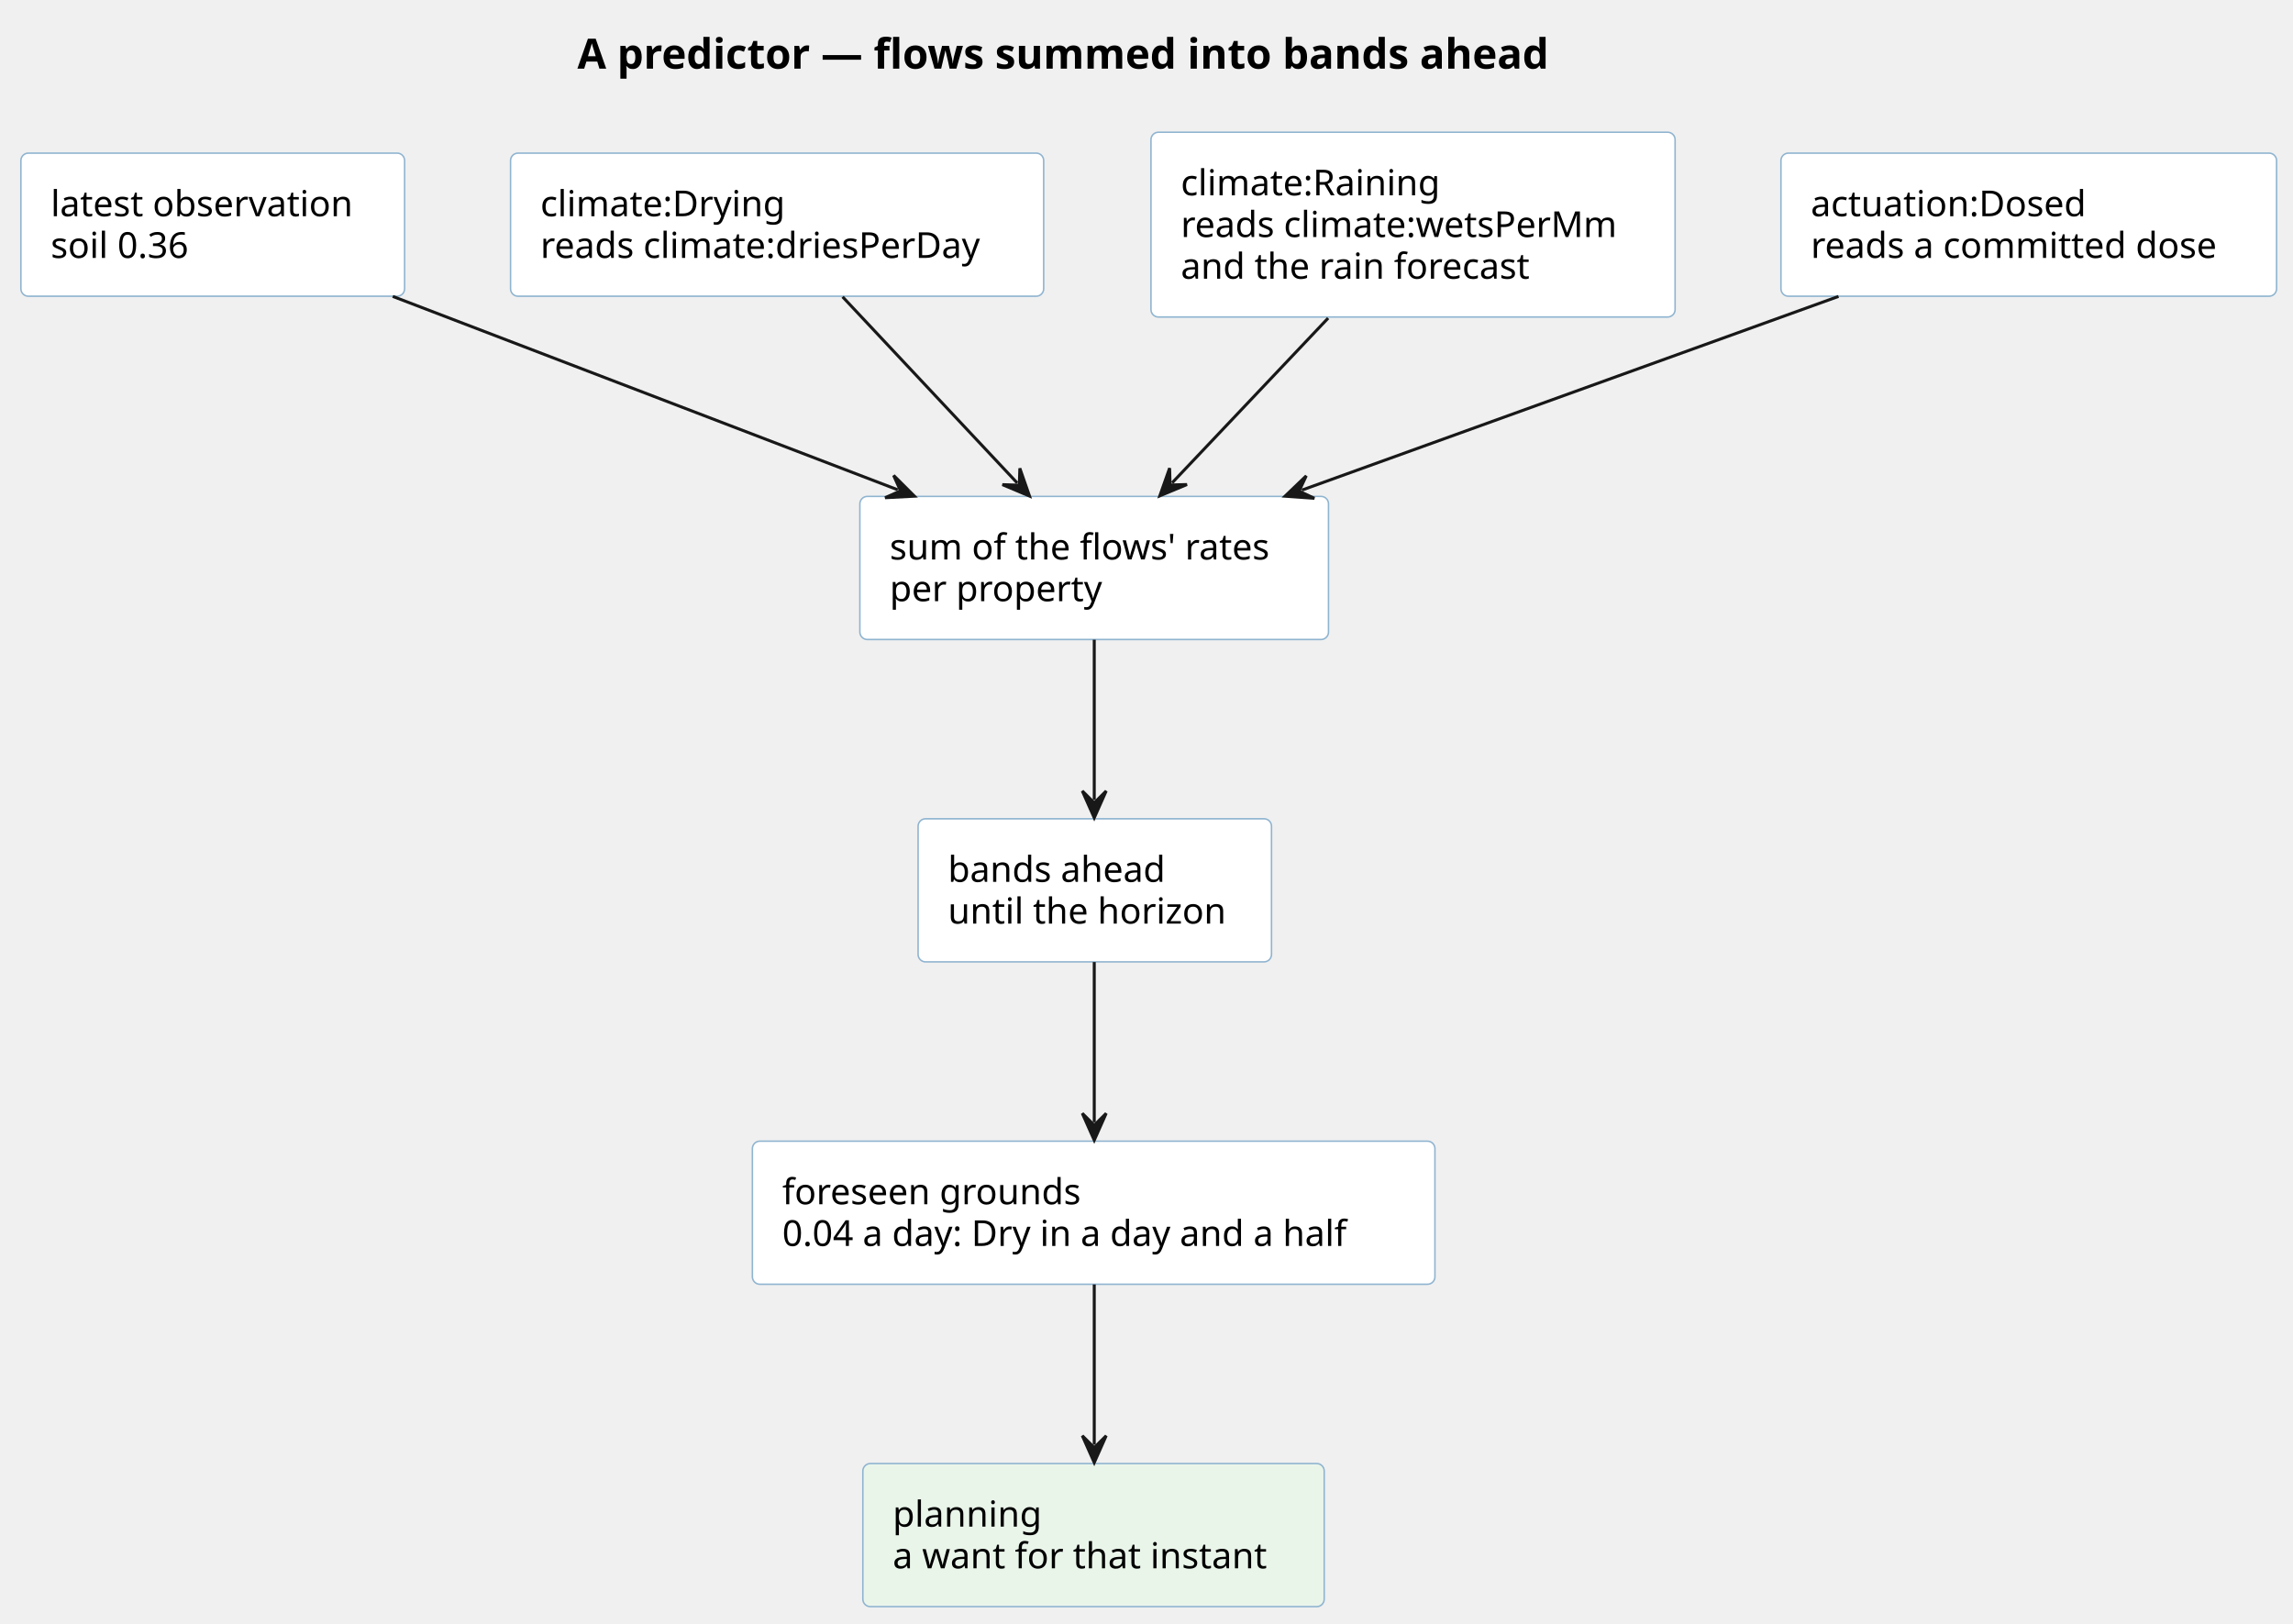
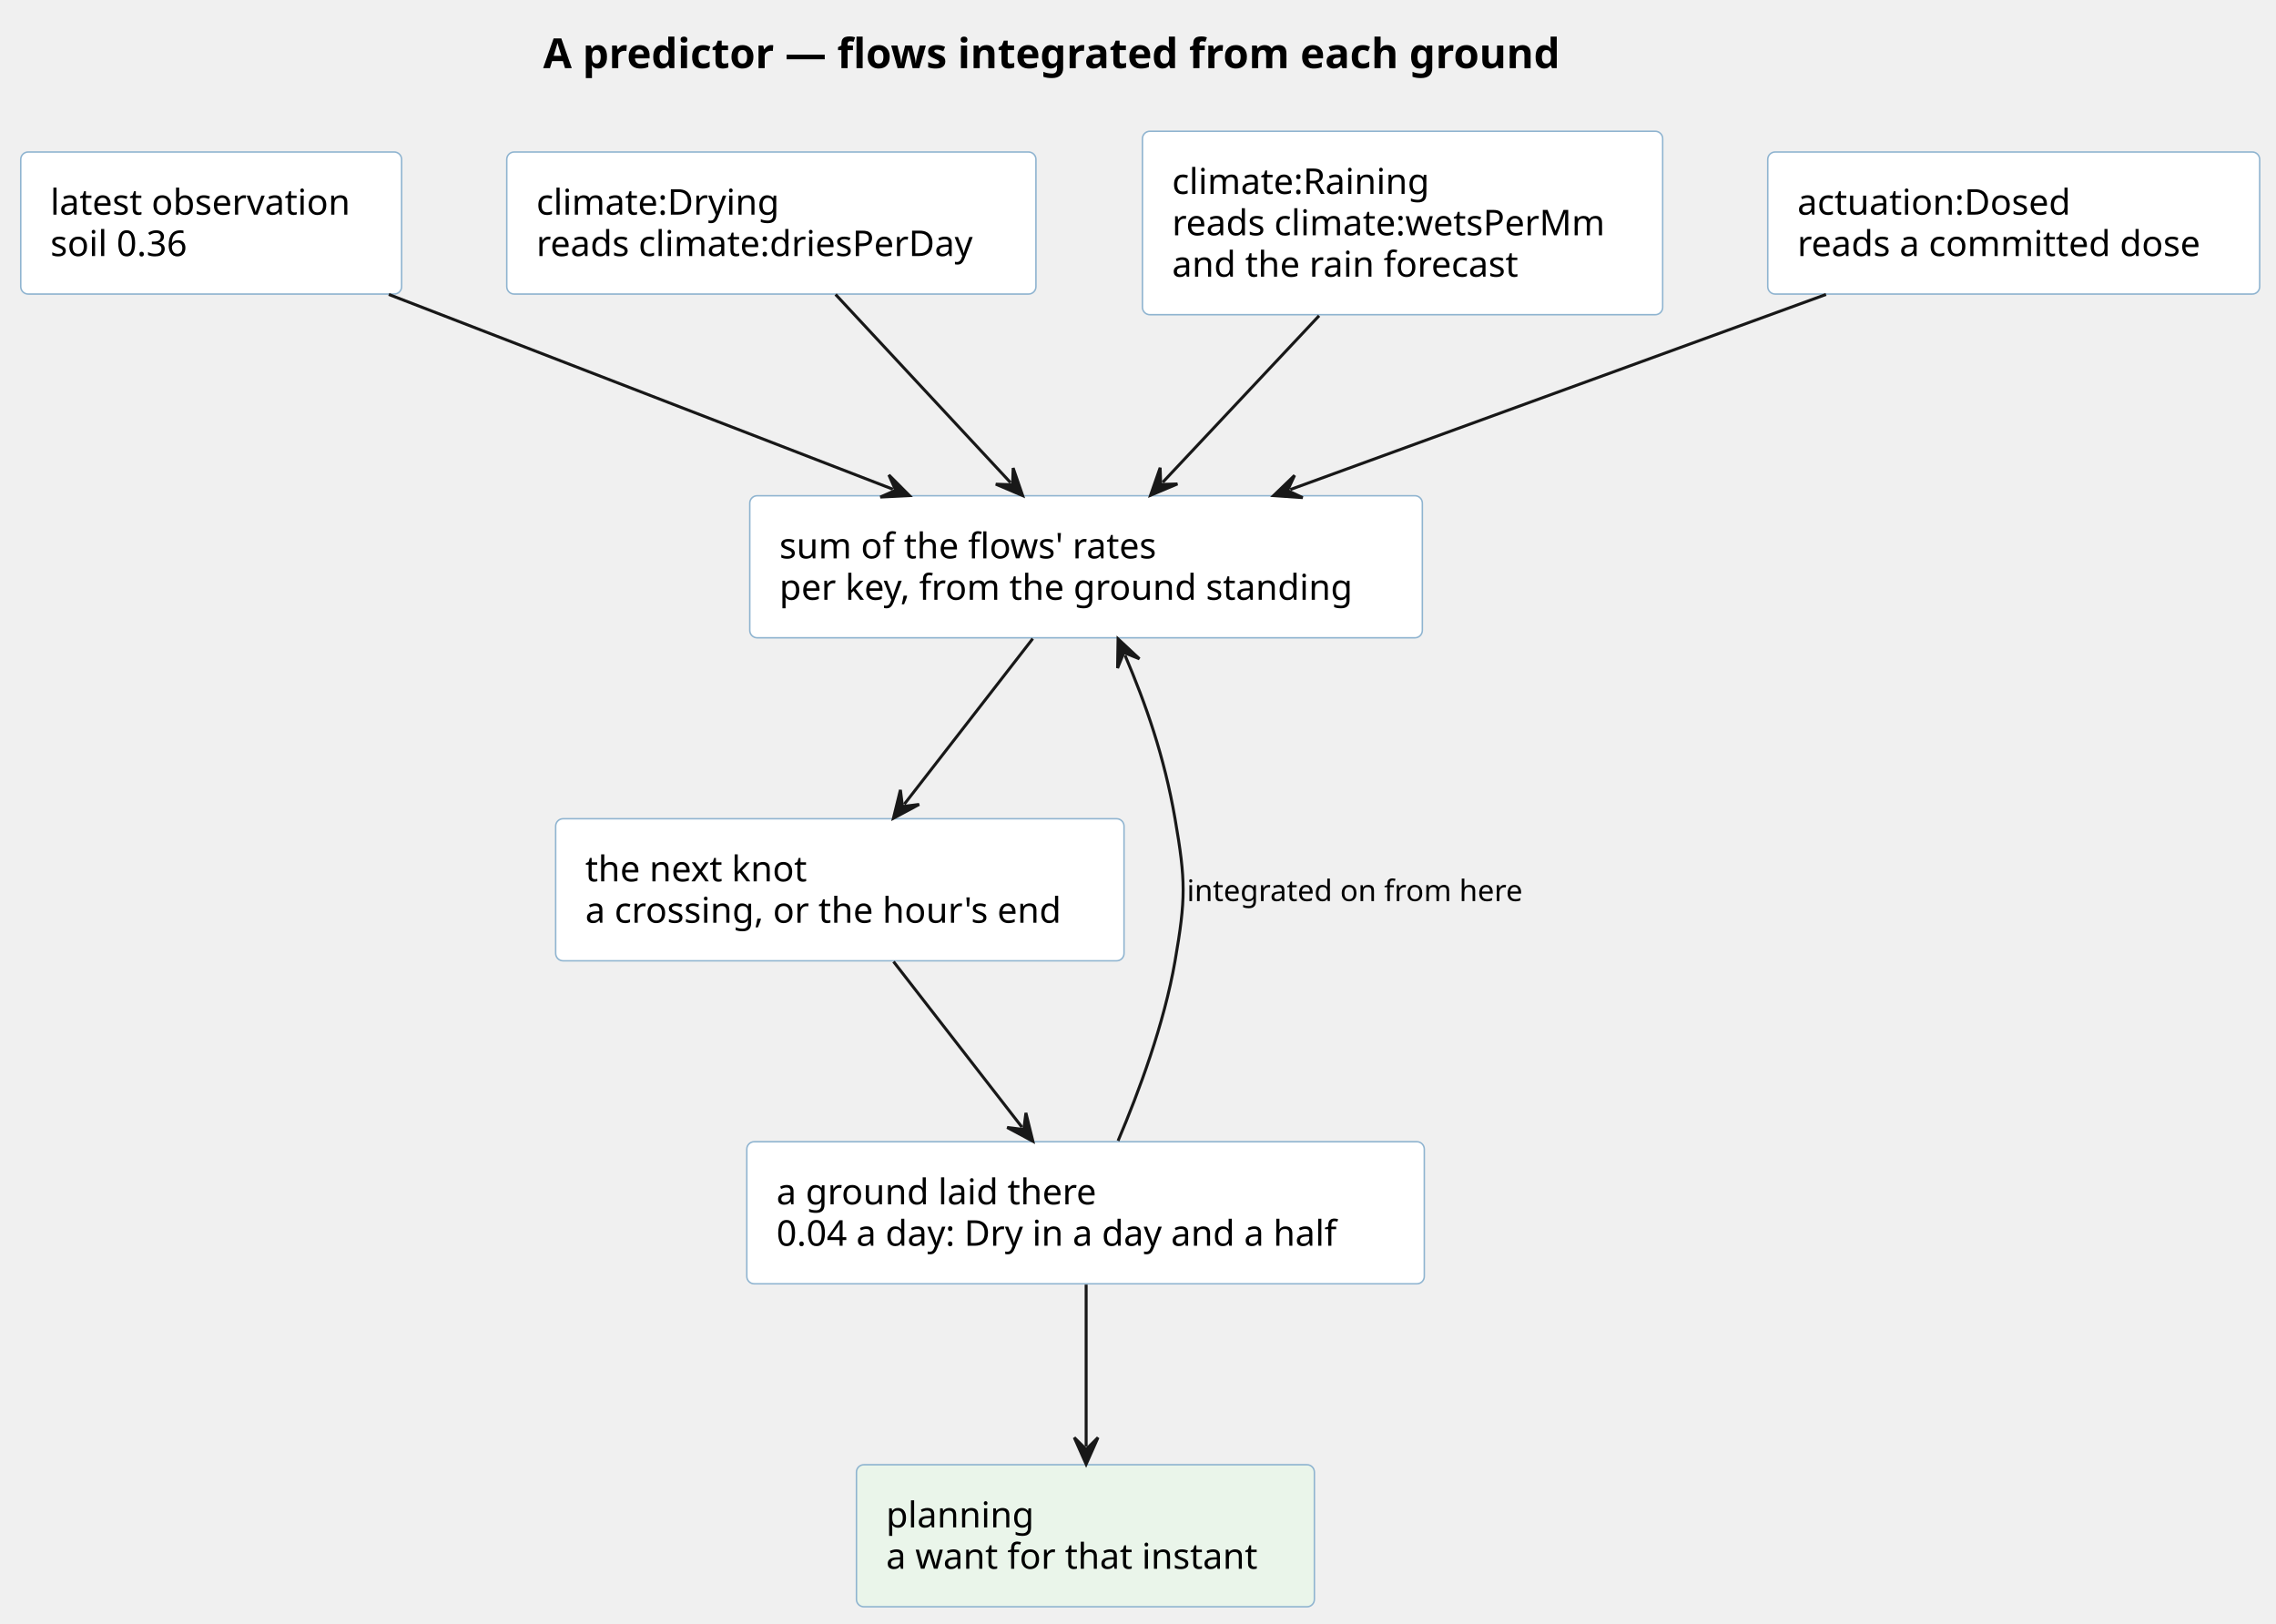
- <svg xmlns="http://www.w3.org/2000/svg" contentStyleType="text/css" data-diagram-type="DESCRIPTION" height="544px" preserveAspectRatio="none" style="width:768px;height:544px;background:#FFFFFF;" version="1.1" viewBox="0 0 768 544" width="768px" zoomAndPan="magnify">
+ <svg xmlns="http://www.w3.org/2000/svg" contentStyleType="text/css" data-diagram-type="DESCRIPTION" height="548px" preserveAspectRatio="none" style="width:768px;height:548px;background:#FFFFFF;" version="1.1" viewBox="0 0 768 548" width="768px" zoomAndPan="magnify">
  <defs />
  <g>
    <g class="title" data-source-line="1">
-       <text fill="#000000" font-family="sans-serif" font-size="14" font-weight="bold" lengthAdjust="spacing" textLength="367.719" x="193.387" y="22.995">A predictor — flows summed into bands ahead</text>
+       <text fill="#000000" font-family="sans-serif" font-size="14" font-weight="bold" lengthAdjust="spacing" textLength="387.926" x="183.283" y="22.995">A predictor — flows integrated from each ground</text>
    </g>
    <g class="entity" data-entity="OBS" data-source-line="16" data-uid="ent0002" id="entity_OBS">
      <rect fill="#FFFFFF" height="47.938" rx="2.5" ry="2.5" style="stroke:#8FB4D0;stroke-width:0.5;" width="128.516" x="7" y="51.297" />
      <text fill="#000000" font-family="sans-serif" font-size="12" lengthAdjust="spacing" textLength="108.516" x="17" y="72.436">latest observation</text>
      <text fill="#000000" font-family="sans-serif" font-size="12" lengthAdjust="spacing" textLength="50.795" x="17" y="86.404">soil 0.36</text>
    </g>
    <g class="entity" data-entity="D1" data-source-line="17" data-uid="ent0003" id="entity_D1">
      <rect fill="#FFFFFF" height="47.938" rx="2.5" ry="2.5" style="stroke:#8FB4D0;stroke-width:0.5;" width="178.56" x="171" y="51.297" />
      <text fill="#000000" font-family="sans-serif" font-size="12" lengthAdjust="spacing" textLength="88.272" x="181" y="72.436">climate:Drying</text>
      <text fill="#000000" font-family="sans-serif" font-size="12" lengthAdjust="spacing" textLength="158.56" x="181" y="86.404">reads climate:driesPerDay</text>
    </g>
    <g class="entity" data-entity="D2" data-source-line="18" data-uid="ent0004" id="entity_D2">
      <rect fill="#FFFFFF" height="61.906" rx="2.5" ry="2.5" style="stroke:#8FB4D0;stroke-width:0.5;" width="175.543" x="385.5" y="44.297" />
      <text fill="#000000" font-family="sans-serif" font-size="12" lengthAdjust="spacing" textLength="93.627" x="395.5" y="65.436">climate:Raining</text>
      <text fill="#000000" font-family="sans-serif" font-size="12" lengthAdjust="spacing" textLength="155.543" x="395.5" y="79.404">reads climate:wetsPerMm</text>
      <text fill="#000000" font-family="sans-serif" font-size="12" lengthAdjust="spacing" textLength="125.731" x="395.5" y="93.373">and the rain forecast</text>
    </g>
    <g class="entity" data-entity="D3" data-source-line="19" data-uid="ent0005" id="entity_D3">
      <rect fill="#FFFFFF" height="47.938" rx="2.5" ry="2.5" style="stroke:#8FB4D0;stroke-width:0.5;" width="165.992" x="596.5" y="51.297" />
      <text fill="#000000" font-family="sans-serif" font-size="12" lengthAdjust="spacing" textLength="98.478" x="606.5" y="72.436">actuation:Dosed</text>
      <text fill="#000000" font-family="sans-serif" font-size="12" lengthAdjust="spacing" textLength="145.992" x="606.5" y="86.404">reads a committed dose</text>
    </g>
    <g class="entity" data-entity="SUM" data-source-line="20" data-uid="ent0006" id="entity_SUM">
-       <rect fill="#FFFFFF" height="47.938" rx="2.5" ry="2.5" style="stroke:#8FB4D0;stroke-width:0.5;" width="156.957" x="288" y="166.297" />
-       <text fill="#000000" font-family="sans-serif" font-size="12" lengthAdjust="spacing" textLength="136.957" x="298" y="187.435">sum of the flows' rates</text>
-       <text fill="#000000" font-family="sans-serif" font-size="12" lengthAdjust="spacing" textLength="75.381" x="298" y="201.404">per property</text>
+       <rect fill="#FFFFFF" height="47.938" rx="2.5" ry="2.5" style="stroke:#8FB4D0;stroke-width:0.5;" width="226.947" x="253" y="167.297" />
+       <text fill="#000000" font-family="sans-serif" font-size="12" lengthAdjust="spacing" textLength="136.957" x="263" y="188.435">sum of the flows' rates</text>
+       <text fill="#000000" font-family="sans-serif" font-size="12" lengthAdjust="spacing" textLength="206.947" x="263" y="202.404">per key, from the ground standing</text>
    </g>
    <g class="entity" data-entity="BANDS" data-source-line="21" data-uid="ent0007" id="entity_BANDS">
-       <rect fill="#FFFFFF" height="47.938" rx="2.5" ry="2.5" style="stroke:#8FB4D0;stroke-width:0.5;" width="118.367" x="307.5" y="274.297" />
-       <text fill="#000000" font-family="sans-serif" font-size="12" lengthAdjust="spacing" textLength="77.572" x="317.5" y="295.435">bands ahead</text>
-       <text fill="#000000" font-family="sans-serif" font-size="12" lengthAdjust="spacing" textLength="98.367" x="317.5" y="309.404">until the horizon</text>
+       <rect fill="#FFFFFF" height="47.938" rx="2.5" ry="2.5" style="stroke:#8FB4D0;stroke-width:0.5;" width="191.785" x="187.5" y="276.297" />
+       <text fill="#000000" font-family="sans-serif" font-size="12" lengthAdjust="spacing" textLength="80.719" x="197.5" y="297.435">the next knot</text>
+       <text fill="#000000" font-family="sans-serif" font-size="12" lengthAdjust="spacing" textLength="171.785" x="197.5" y="311.404">a crossing, or the hour's end</text>
    </g>
    <g class="entity" data-entity="G" data-source-line="22" data-uid="ent0008" id="entity_G">
-       <rect fill="#FFFFFF" height="47.938" rx="2.5" ry="2.5" style="stroke:#8FB4D0;stroke-width:0.5;" width="228.606" x="252" y="382.297" />
-       <text fill="#000000" font-family="sans-serif" font-size="12" lengthAdjust="spacing" textLength="105.293" x="262" y="403.435">foreseen grounds</text>
-       <text fill="#000000" font-family="sans-serif" font-size="12" lengthAdjust="spacing" textLength="208.606" x="262" y="417.404">0.04 a day: Dry in a day and a half</text>
+       <rect fill="#FFFFFF" height="47.938" rx="2.5" ry="2.5" style="stroke:#8FB4D0;stroke-width:0.5;" width="228.606" x="252" y="385.297" />
+       <text fill="#000000" font-family="sans-serif" font-size="12" lengthAdjust="spacing" textLength="115.166" x="262" y="406.435">a ground laid there</text>
+       <text fill="#000000" font-family="sans-serif" font-size="12" lengthAdjust="spacing" textLength="208.606" x="262" y="420.404">0.04 a day: Dry in a day and a half</text>
    </g>
    <g class="entity" data-entity="P" data-source-line="23" data-uid="ent0009" id="entity_P">
-       <rect fill="#EAF5EA" height="47.938" rx="2.5" ry="2.5" style="stroke:#8FB4D0;stroke-width:0.5;" width="154.519" x="289" y="490.297" />
-       <text fill="#000000" font-family="sans-serif" font-size="12" lengthAdjust="spacing" textLength="52.072" x="299" y="511.435">planning</text>
-       <text fill="#000000" font-family="sans-serif" font-size="12" lengthAdjust="spacing" textLength="134.519" x="299" y="525.404">a want for that instant</text>
+       <rect fill="#EAF5EA" height="47.938" rx="2.5" ry="2.5" style="stroke:#8FB4D0;stroke-width:0.5;" width="154.519" x="289" y="494.297" />
+       <text fill="#000000" font-family="sans-serif" font-size="12" lengthAdjust="spacing" textLength="52.072" x="299" y="515.436">planning</text>
+       <text fill="#000000" font-family="sans-serif" font-size="12" lengthAdjust="spacing" textLength="134.519" x="299" y="529.404">a want for that instant</text>
    </g>
    <g class="link" data-entity-1="OBS" data-entity-2="SUM" data-source-line="25" data-uid="lnk10" id="link_OBS_SUM">
-       <path d="M131.55,99.297 C182.51,118.817 249.667,144.541 300.677,164.081" fill="none" id="OBS-to-SUM" style="stroke:#181818;stroke-width:1;" />
-       <polygon fill="#181818" points="306.28,166.227,299.306,159.272,301.611,164.438,296.445,166.743,306.28,166.227" style="stroke:#181818;stroke-width:1;" />
+       <path d="M131.2,99.367 C182.38,119.147 250.143,145.335 301.293,165.095" fill="none" id="OBS-to-SUM" style="stroke:#181818;stroke-width:1;" />
+       <polygon fill="#181818" points="306.89,167.257,299.936,160.282,302.226,165.455,297.053,167.745,306.89,167.257" style="stroke:#181818;stroke-width:1;" />
    </g>
    <g class="link" data-entity-1="D1" data-entity-2="SUM" data-source-line="26" data-uid="lnk11" id="link_D1_SUM">
-       <path d="M282.21,99.437 C300.5,118.937 322.435,142.321 340.715,161.811" fill="none" id="D1-to-SUM" style="stroke:#181818;stroke-width:1;" />
-       <polygon fill="#181818" points="344.82,166.187,341.581,156.886,341.399,162.54,335.745,162.359,344.82,166.187" style="stroke:#181818;stroke-width:1;" />
+       <path d="M281.95,99.367 C300.34,119.147 322.613,143.104 340.993,162.864" fill="none" id="D1-to-SUM" style="stroke:#181818;stroke-width:1;" />
+       <polygon fill="#181818" points="345.08,167.257,341.879,157.943,341.675,163.596,336.022,163.391,345.08,167.257" style="stroke:#181818;stroke-width:1;" />
    </g>
    <g class="link" data-entity-1="D2" data-entity-2="SUM" data-source-line="27" data-uid="lnk12" id="link_D2_SUM">
-       <path d="M444.83,106.577 C427.12,125.277 408.886,144.541 392.586,161.751" fill="none" id="D2-to-SUM" style="stroke:#181818;stroke-width:1;" />
-       <polygon fill="#181818" points="388.46,166.107,397.553,162.323,391.898,162.477,391.745,156.822,388.46,166.107" style="stroke:#181818;stroke-width:1;" />
+       <path d="M445.11,106.547 C427.28,125.547 408.737,145.292 392.337,162.762" fill="none" id="D2-to-SUM" style="stroke:#181818;stroke-width:1;" />
+       <polygon fill="#181818" points="388.23,167.137,397.306,163.313,391.652,163.492,391.474,157.837,388.23,167.137" style="stroke:#181818;stroke-width:1;" />
    </g>
    <g class="link" data-entity-1="D3" data-entity-2="SUM" data-source-line="28" data-uid="lnk13" id="link_D3_SUM">
-       <path d="M615.78,99.297 C561.71,118.817 490.163,144.649 436.043,164.189" fill="none" id="D3-to-SUM" style="stroke:#181818;stroke-width:1;" />
-       <polygon fill="#181818" points="430.4,166.227,440.224,166.933,435.103,164.529,437.507,159.408,430.4,166.227" style="stroke:#181818;stroke-width:1;" />
+       <path d="M616.16,99.367 C561.86,119.147 489.658,145.444 435.388,165.204" fill="none" id="D3-to-SUM" style="stroke:#181818;stroke-width:1;" />
+       <polygon fill="#181818" points="429.75,167.257,439.575,167.936,434.448,165.546,436.838,160.419,429.75,167.257" style="stroke:#181818;stroke-width:1;" />
    </g>
    <g class="link" data-entity-1="SUM" data-entity-2="BANDS" data-source-line="29" data-uid="lnk14" id="link_SUM_BANDS">
-       <path d="M366.5,214.297 C366.5,231.957 366.5,250.237 366.5,267.977" fill="none" id="SUM-to-BANDS" style="stroke:#181818;stroke-width:1;" />
-       <polygon fill="#181818" points="366.5,273.977,370.5,264.977,366.5,268.977,362.5,264.977,366.5,273.977" style="stroke:#181818;stroke-width:1;" />
+       <path d="M348.49,215.517 C334.57,233.457 319.068,253.446 305.148,271.387" fill="none" id="SUM-to-BANDS" style="stroke:#181818;stroke-width:1;" />
+       <polygon fill="#181818" points="301.47,276.127,310.147,271.468,304.535,272.177,303.827,266.564,301.47,276.127" style="stroke:#181818;stroke-width:1;" />
    </g>
    <g class="link" data-entity-1="BANDS" data-entity-2="G" data-source-line="30" data-uid="lnk15" id="link_BANDS_G">
-       <path d="M366.5,322.297 C366.5,339.957 366.5,358.237 366.5,375.977" fill="none" id="BANDS-to-G" style="stroke:#181818;stroke-width:1;" />
-       <polygon fill="#181818" points="366.5,381.977,370.5,372.977,366.5,376.977,362.5,372.977,366.5,381.977" style="stroke:#181818;stroke-width:1;" />
+       <path d="M301.51,324.517 C315.43,342.457 330.932,362.447 344.852,380.387" fill="none" id="BANDS-to-G" style="stroke:#181818;stroke-width:1;" />
+       <polygon fill="#181818" points="348.53,385.127,346.173,375.564,345.465,381.177,339.853,380.468,348.53,385.127" style="stroke:#181818;stroke-width:1;" />
    </g>
-     <g class="link" data-entity-1="G" data-entity-2="P" data-source-line="31" data-uid="lnk16" id="link_G_P">
-       <path d="M366.5,430.297 C366.5,447.957 366.5,466.237 366.5,483.977" fill="none" id="G-to-P" style="stroke:#181818;stroke-width:1;" />
-       <polygon fill="#181818" points="366.5,489.977,370.5,480.977,366.5,484.977,362.5,480.977,366.5,489.977" style="stroke:#181818;stroke-width:1;" />
+     <g class="link" data-entity-1="G" data-entity-2="SUM" data-source-line="31" data-uid="lnk16" id="link_G_SUM">
+       <path d="M377.27,384.987 C384.3,368.447 392.83,345.507 396.5,324.297 C400.14,303.277 400.14,297.317 396.5,276.297 C392.83,255.087 386.647,237.669 379.617,221.129" fill="none" id="G-to-SUM" style="stroke:#181818;stroke-width:1;" />
+       <polygon fill="#181818" points="377.27,215.607,377.109,225.454,379.226,220.208,384.472,222.325,377.27,215.607" style="stroke:#181818;stroke-width:1;" />
+       <text fill="#000000" font-family="sans-serif" font-size="10" lengthAdjust="spacing" textLength="120.435" x="400.5" y="304.079">integrated on from here</text>
+     </g>
+     <g class="link" data-entity-1="G" data-entity-2="P" data-source-line="32" data-uid="lnk17" id="link_G_P">
+       <path d="M366.5,433.517 C366.5,451.457 366.5,470.187 366.5,488.127" fill="none" id="G-to-P" style="stroke:#181818;stroke-width:1;" />
+       <polygon fill="#181818" points="366.5,494.127,370.5,485.127,366.5,489.127,362.5,485.127,366.5,494.127" style="stroke:#181818;stroke-width:1;" />
    </g>
  </g>
</svg>
